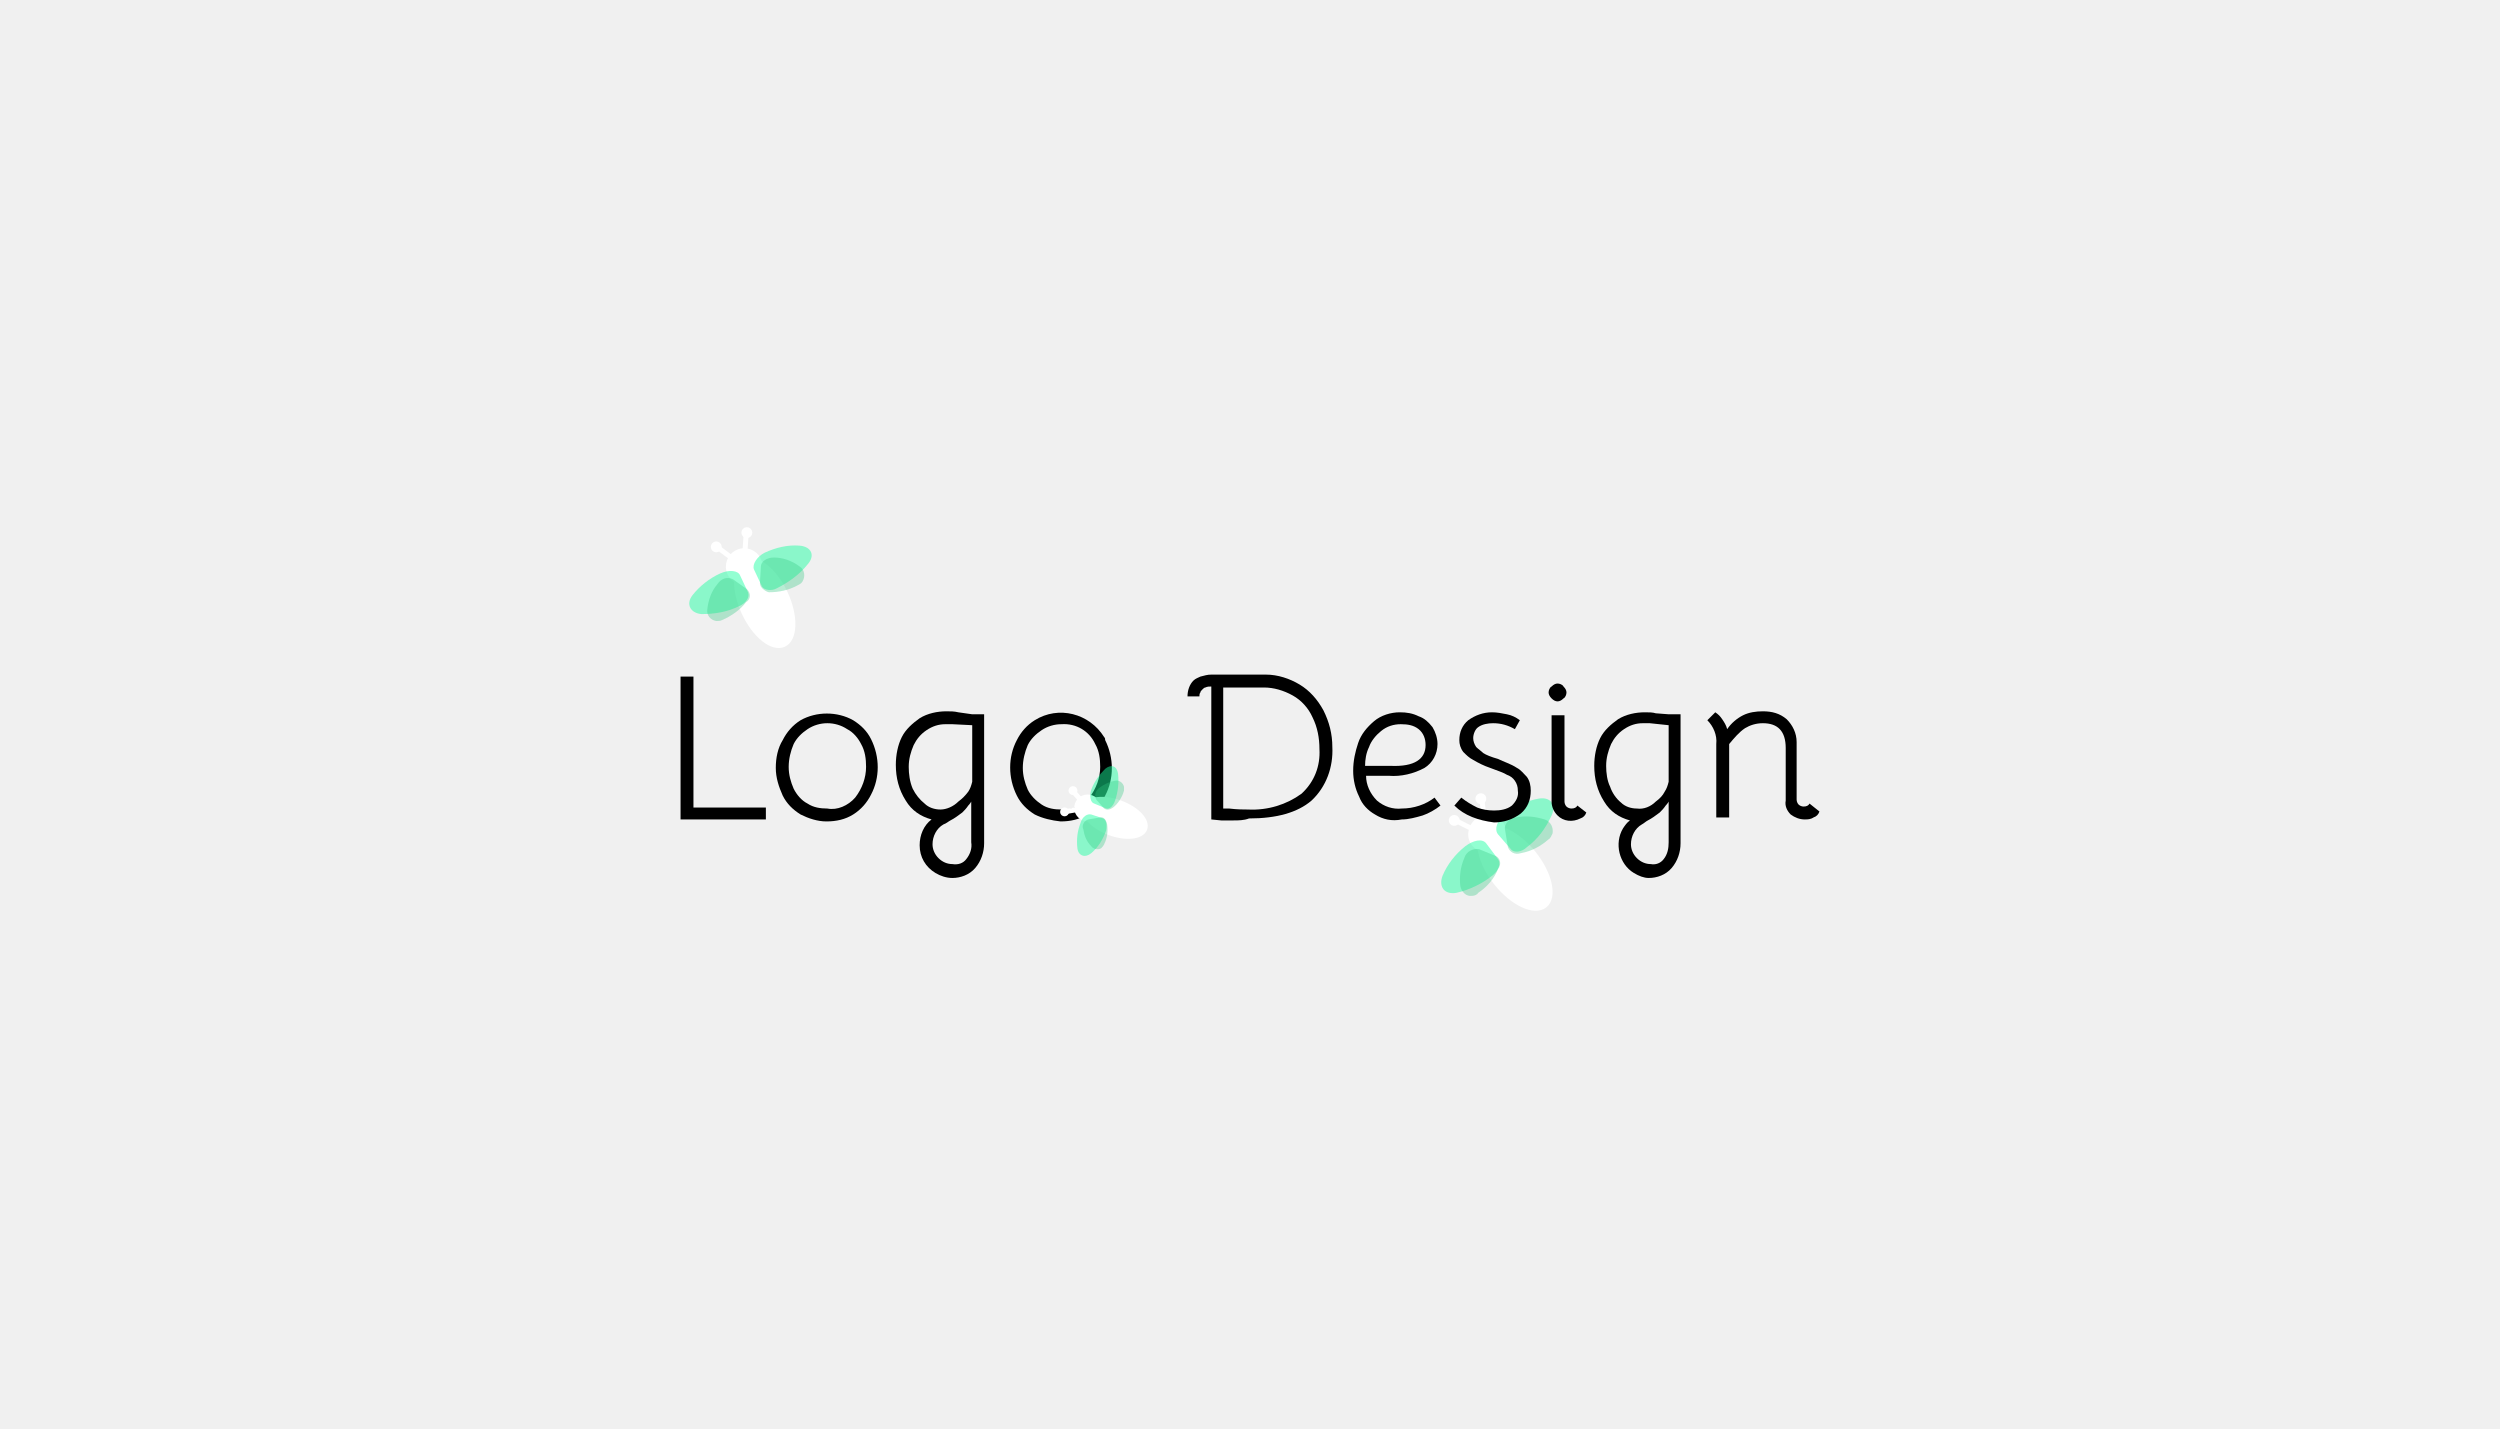
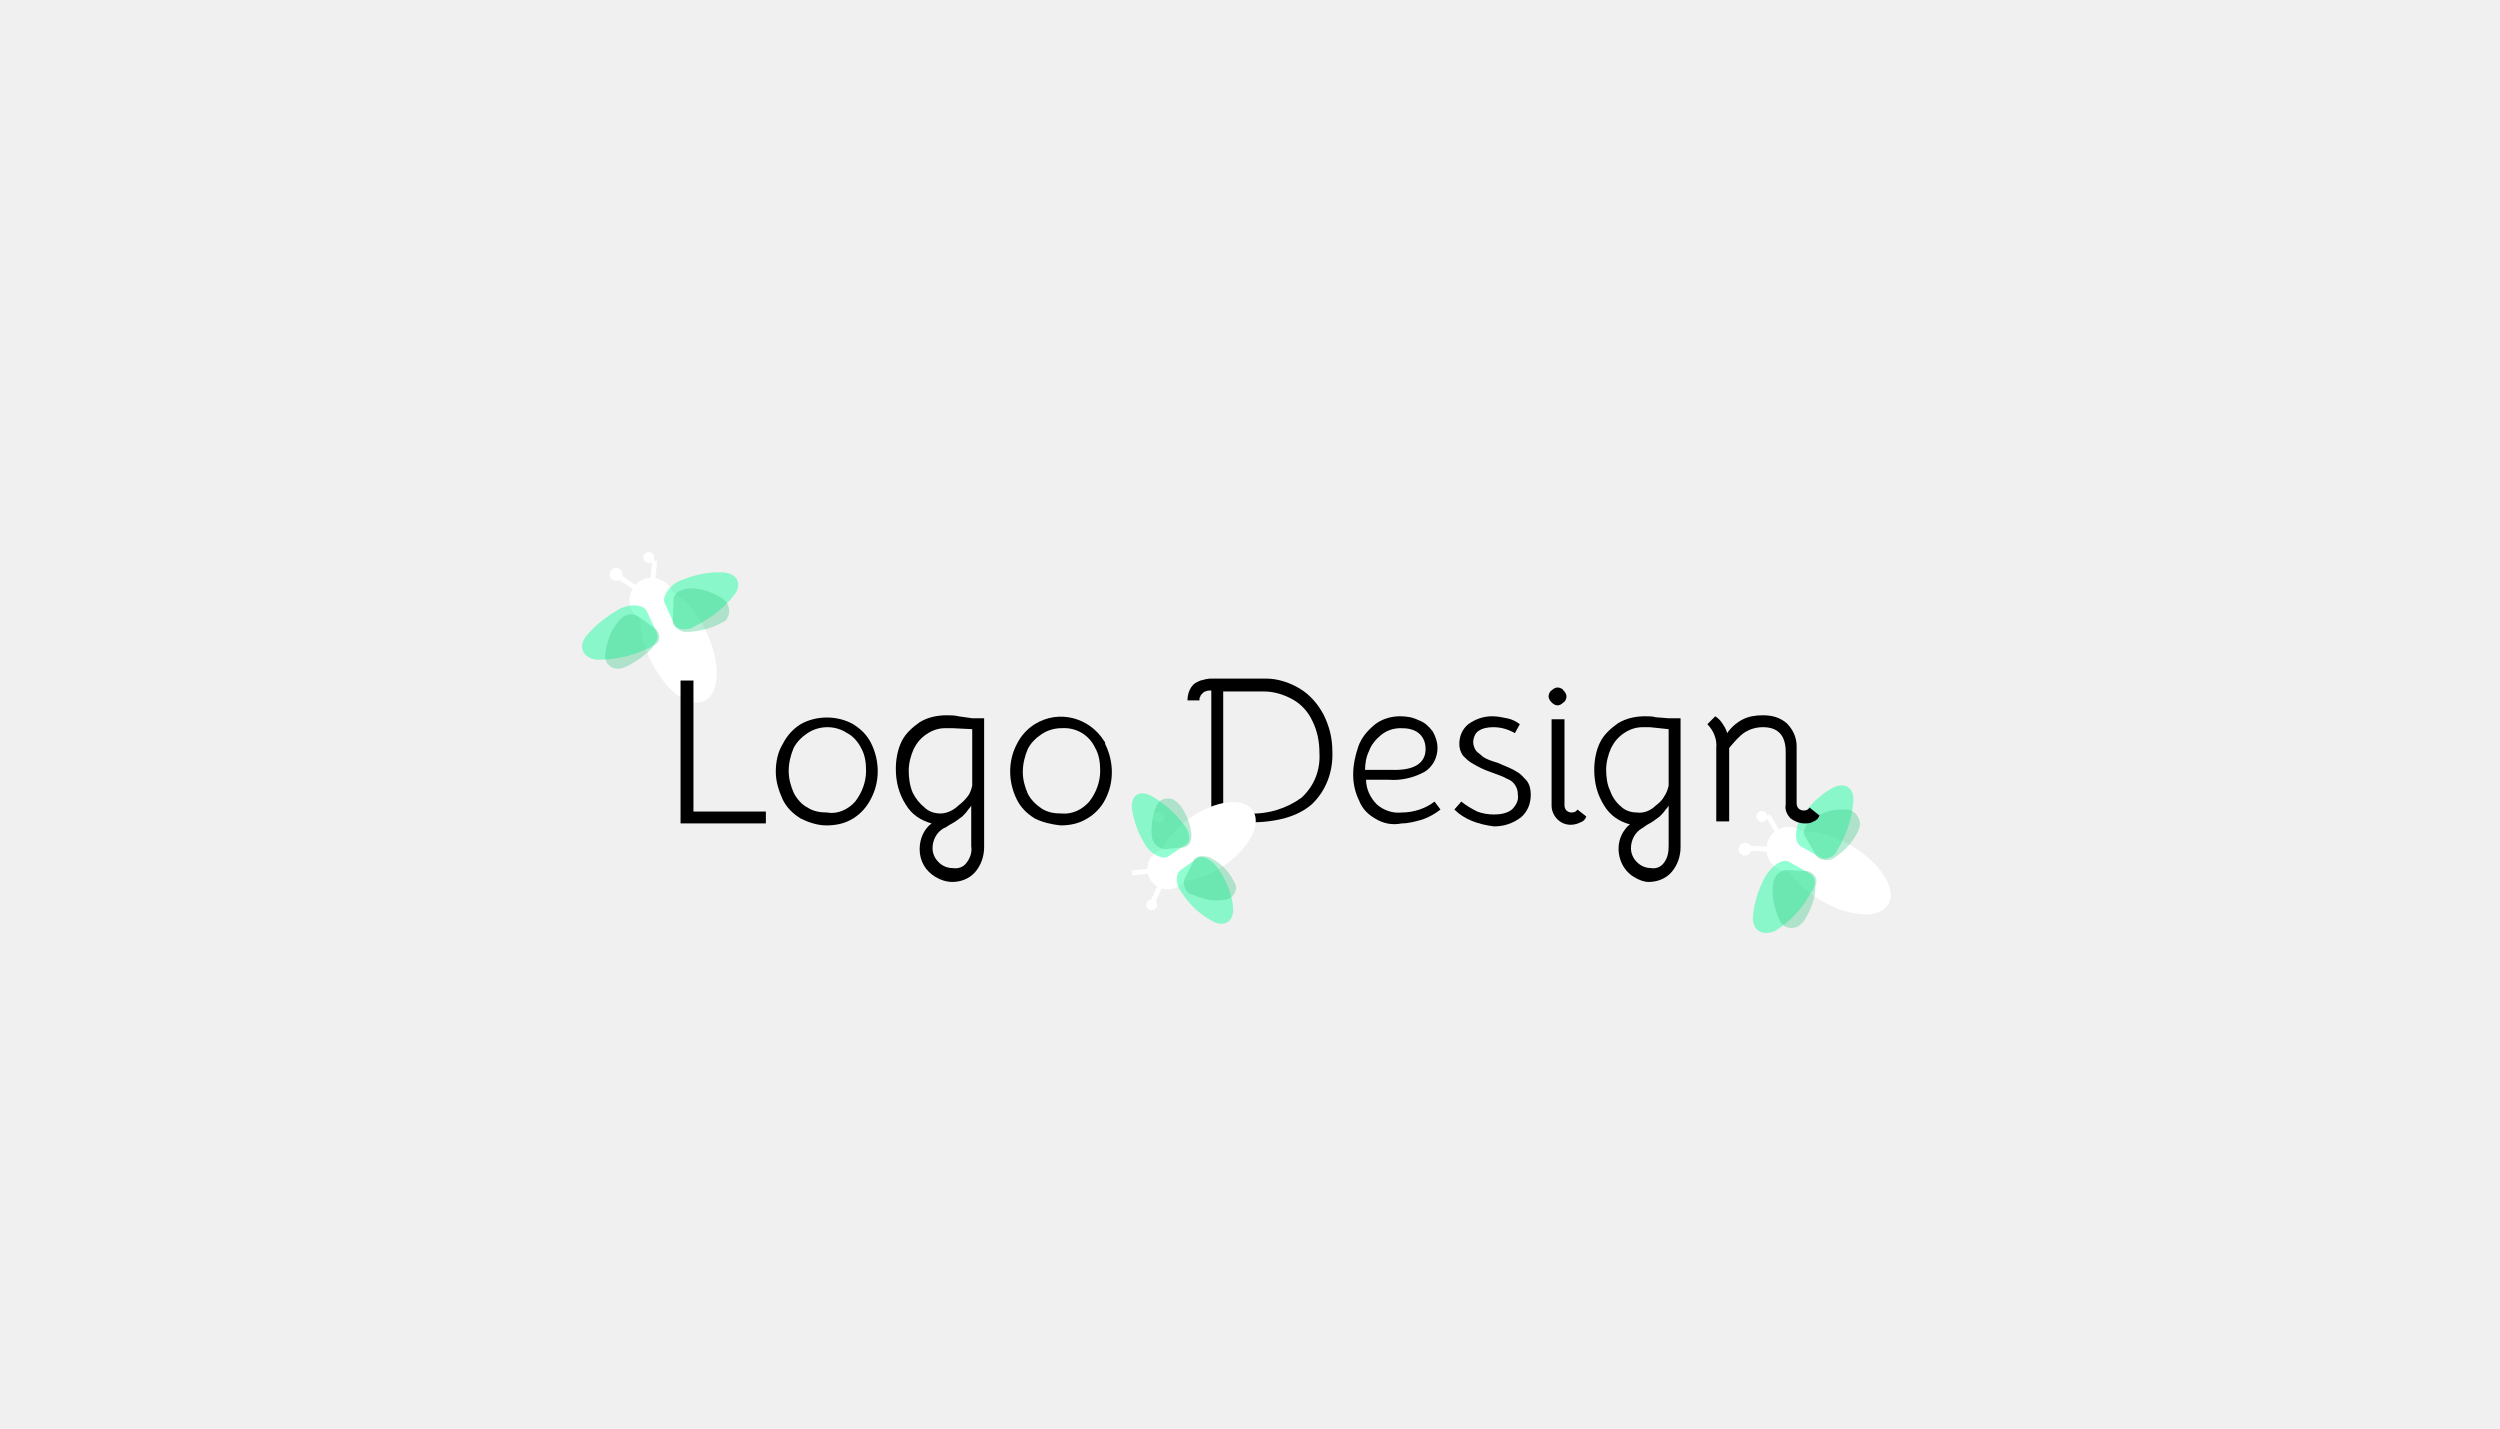
<svg xmlns="http://www.w3.org/2000/svg" version="1.1" id="Layer_1" x="0px" y="0px" viewBox="0 0 252 144" style="enable-background:new 0 0 252 144;" xml:space="preserve">
  <style type="text/css">
- 	.st0{fill:#FFFFFF;stroke:#FFFFFF;stroke-width:0.5;stroke-miterlimit:10;}
+ 	.st0{fill:#FFFFFF;stroke:#FFFFFF;stroke-width:0.501;stroke-miterlimit:10.023;}
	.st1{fill:none;stroke:#FFFFFF;stroke-width:0.5;stroke-miterlimit:10;}
- 	.st2{opacity:0.47;fill:#17FFA0;enable-background:new    ;}
- 	.st3{opacity:0.34;fill:#32C682;enable-background:new    ;}
- 	.st4{fill:#FFFFFF;stroke:#FFFFFF;stroke-width:0.501;stroke-miterlimit:10.023;}
+ 	.st2{fill:#FFFFFF;stroke:#FFFFFF;stroke-width:0.5;stroke-miterlimit:10;}
+ 	.st3{opacity:0.47;fill:#17FFA0;enable-background:new    ;}
+ 	.st4{opacity:0.34;fill:#32C682;enable-background:new    ;}
+ 	.st5{fill:#FFFFFF;stroke:#FFFFFF;stroke-width:0.5;stroke-miterlimit:10;}
</style>
-   <g id="Layer_2_00000041289987891362140030000004059993191917725574_">
-     <g id="Layer_1-2">
-       <ellipse transform="matrix(0.7797 -0.6262 0.6262 0.7797 -21.1416 114.9188)" class="st0" cx="152.7" cy="87.5" rx="2.4" ry="4.8" />
-       <line class="st1" x1="149.6" y1="82.4" x2="149.4" y2="80.8" />
-       <line class="st1" x1="148.3" y1="83.5" x2="146.9" y2="82.8" />
-       <ellipse transform="matrix(0.7797 -0.6262 0.6262 0.7797 -19.5057 110.0166)" class="st0" cx="146.6" cy="82.7" rx="0.3" ry="0.3" />
-       <ellipse transform="matrix(0.7797 -0.6262 0.6262 0.7797 -17.5461 111.2326)" class="st0" cx="149.3" cy="80.5" rx="0.3" ry="0.3" />
-       <ellipse transform="matrix(0.7797 -0.6262 0.6262 0.7797 -19.5722 112.3775)" class="st0" cx="149.9" cy="84" rx="1.7" ry="1.6" />
-       <path class="st2" d="M152.3,85.6l-1.3-1.5c-0.4-0.5-0.1-1.4,0.7-2l0,0c1-0.8,2.2-1.4,3.4-1.6l0,0c1.2-0.2,1.8,0.6,1.3,1.7l0,0    c-0.6,1.3-1.4,2.4-2.5,3.2l0,0C153.4,85.9,152.6,86,152.3,85.6z" />
-       <path class="st3" d="M152,85.4l-0.3-1.8c-0.1-0.5,0.4-1.1,1.1-1.2l0,0c1-0.2,1.9-0.1,2.9,0.2l0,0c0.6,0.2,0.9,0.8,0.8,1.4    c-0.1,0.2-0.2,0.5-0.4,0.6l0,0c-0.8,0.7-1.7,1.2-2.8,1.4l0,0C152.7,86.2,152.2,85.9,152,85.4z" />
-       <path class="st2" d="M151,86.6l-1.2-1.6c-0.4-0.5-1.3-0.3-2.1,0.3l0,0c-1,0.8-1.8,1.8-2.3,3l0,0c-0.4,1.1,0.2,1.9,1.4,1.7l0,0    c1.3-0.3,2.6-0.9,3.7-1.8l0,0C151.1,87.7,151.3,87,151,86.6z" />
-       <path class="st3" d="M150.8,86.3l-1.7-0.7c-0.6-0.1-1.3,0.2-1.5,0.9l0,0c-0.4,0.9-0.5,1.9-0.4,2.8l0,0c0.1,0.6,0.6,1.1,1.2,1    c0.2,0,0.5-0.1,0.6-0.3l0,0c0.9-0.6,1.6-1.4,2-2.4l0,0C151.4,87.1,151.2,86.5,150.8,86.3z" />
-       <ellipse transform="matrix(0.908 -0.4191 0.4191 0.908 -18.405 37.8911)" class="st4" cx="77.1" cy="60.8" rx="2.3" ry="4.6" />
-       <line class="st1" x1="75.1" y1="55.5" x2="75.2" y2="54" />
-       <line class="st1" x1="73.7" y1="56.2" x2="72.5" y2="55.3" />
-       <ellipse transform="matrix(0.9087 -0.4175 0.4175 0.9087 -16.413 35.1991)" class="st0" cx="72.2" cy="55.1" rx="0.3" ry="0.3" />
-       <ellipse transform="matrix(0.9087 -0.4175 0.4175 0.9087 -15.5616 36.3293)" class="st0" cx="75.3" cy="53.7" rx="0.3" ry="0.3" />
-       <ellipse transform="matrix(0.9087 -0.4175 0.4175 0.9087 -16.9737 36.5382)" class="st0" cx="75" cy="57.1" rx="1.6" ry="1.6" />
-       <path class="st2" d="M76.8,59.1L76,57.4c-0.2-0.5,0.3-1.3,1.1-1.7l0,0c1.1-0.5,2.3-0.8,3.5-0.7l0,0c1.2,0.1,1.6,1,0.8,1.9l0,0    c-0.8,1-1.9,1.8-3.1,2.4l0,0C77.8,59.6,77,59.5,76.8,59.1z" />
-       <path class="st3" d="M76.6,58.8l0.1-1.7c0-0.5,0.6-0.9,1.3-0.9l0,0c0.9,0,1.8,0.3,2.6,0.9l0,0c0.5,0.3,0.6,1,0.3,1.5    c-0.1,0.2-0.3,0.3-0.5,0.4l0,0c-0.9,0.5-1.9,0.7-2.9,0.7l0,0C77.1,59.6,76.6,59.2,76.6,58.8z" />
-       <path class="st2" d="M75.4,59.7L74.6,58c-0.2-0.5-1.1-0.6-2-0.2l0,0c-1.1,0.5-2.1,1.3-2.8,2.2l0,0c-0.7,0.9-0.2,1.8,0.9,1.9l0,0    c1.3,0,2.6-0.2,3.8-0.8l0,0C75.2,60.8,75.6,60.2,75.4,59.7z" />
-       <path class="st3" d="M75.3,59.4l-1.4-1c-0.6-0.3-1.2-0.1-1.6,0.5l0,0c-0.6,0.7-0.9,1.6-1,2.5l0,0c-0.1,0.6,0.3,1.1,0.9,1.2    c0.2,0,0.4,0,0.6-0.1l0,0c0.9-0.4,1.8-1,2.4-1.8l0,0C75.7,60.4,75.7,59.8,75.3,59.4z" />
-       <path d="M68.6,68.2h1.3v13.2h7.3v1.2h-8.6V68.2z" />
-       <path d="M80.7,82.1c-0.8-0.5-1.4-1.1-1.8-1.9c-0.4-0.9-0.7-1.8-0.7-2.8c0-1,0.2-2,0.7-2.8c0.4-0.8,1-1.5,1.8-2    c1.6-0.9,3.7-0.9,5.3,0c0.8,0.5,1.4,1.1,1.8,1.9c0.9,1.8,0.9,3.9,0,5.6c-0.4,0.8-1,1.5-1.8,2c-0.8,0.5-1.7,0.7-2.7,0.7    C82.4,82.8,81.5,82.5,80.7,82.1z M86.2,80.4c0.7-0.9,1.1-2,1.1-3.1c0-0.8-0.1-1.6-0.5-2.3c-0.3-0.6-0.8-1.2-1.4-1.5    c-0.6-0.4-1.3-0.6-2-0.6c-0.7,0-1.4,0.2-2,0.6c-0.6,0.4-1.1,0.9-1.4,1.5c-0.3,0.7-0.5,1.5-0.5,2.3c0,0.8,0.2,1.5,0.5,2.2    c0.3,0.6,0.8,1.2,1.4,1.5c0.6,0.4,1.3,0.5,2,0.5C84.4,81.7,85.5,81.2,86.2,80.4z" />
-       <path d="M94.3,88c-1-0.6-1.6-1.6-1.6-2.8c0-1,0.4-2,1.2-2.6c-1.1-0.3-2-0.9-2.6-1.9c-0.7-1.1-1-2.3-1-3.6c0-1,0.2-2,0.6-2.8    c0.4-0.8,1.1-1.4,1.8-1.9c0.8-0.5,1.8-0.7,2.7-0.7c0.4,0,0.8,0,1.2,0.1L98,72h1.2v13c0,0.9-0.3,1.8-0.9,2.5c-0.6,0.7-1.5,1-2.3,1    C95.4,88.5,94.8,88.3,94.3,88z M96.6,80.8c0.4-0.3,0.7-0.6,1-1c0.2-0.3,0.3-0.6,0.4-1v-5.7L96,73h-0.7c-0.7,0-1.3,0.2-1.9,0.6    c-0.6,0.4-1,0.9-1.3,1.5c-0.3,0.7-0.5,1.4-0.5,2.2c0,0.7,0.1,1.5,0.4,2.2c0.3,0.6,0.7,1.1,1.2,1.5c0.4,0.4,1,0.6,1.6,0.6    C95.4,81.6,96.1,81.3,96.6,80.8z M97.4,86.6c0.4-0.5,0.6-1.1,0.5-1.7v-4.1c0,0-0.1,0.2-0.3,0.4c-0.2,0.3-0.4,0.5-0.6,0.7    c-0.4,0.3-0.8,0.6-1.2,0.8c-0.2,0.1-0.4,0.3-0.7,0.4c-0.7,0.4-1.1,1.2-1.1,2c0,0.5,0.2,1,0.6,1.4c0.4,0.4,0.9,0.6,1.4,0.6    C96.6,87.2,97.1,87,97.4,86.6z" />
-       <path d="M104.3,82.1c-0.8-0.5-1.4-1.1-1.8-1.9c-0.9-1.8-0.9-3.9,0-5.6c0.4-0.8,1-1.5,1.8-2c2.4-1.5,5.5-0.7,7,1.7    c0.1,0.1,0.1,0.2,0.1,0.3c0.9,1.8,0.9,3.9,0,5.6c-0.4,0.8-1.1,1.5-1.8,1.9c-0.8,0.5-1.7,0.7-2.7,0.7    C106,82.7,105.1,82.5,104.3,82.1z M109.8,80.4c0.7-0.9,1.1-2,1.1-3.1c0-0.8-0.1-1.6-0.5-2.3c-0.6-1.3-1.9-2.1-3.4-2    c-0.7,0-1.4,0.2-2,0.6c-0.6,0.4-1.1,0.9-1.4,1.5c-0.3,0.7-0.5,1.5-0.5,2.3c0,0.8,0.2,1.5,0.5,2.2c0.3,0.6,0.8,1.1,1.4,1.5    c0.6,0.4,1.3,0.5,2,0.5C108.1,81.7,109.1,81.2,109.8,80.4z" />
-       <path d="M124.3,82.7h-1.2l-1-0.1V69.2c-0.2,0-0.4,0-0.6,0.1c-0.1,0-0.2,0.1-0.3,0.2c-0.1,0.1-0.2,0.2-0.2,0.3    c-0.1,0.1-0.1,0.3-0.1,0.4h-1.2c0-0.6,0.2-1.2,0.6-1.6c0.2-0.2,0.5-0.3,0.7-0.4c0.4-0.1,0.7-0.2,1.1-0.2h5.5c1.2,0,2.4,0.4,3.4,1    c1,0.6,1.8,1.5,2.4,2.6c0.6,1.2,0.9,2.4,0.9,3.7c0.1,2-0.6,4-2.1,5.4c-1.4,1.2-3.5,1.8-6.3,1.8C125.4,82.7,124.8,82.7,124.3,82.7z     M131.2,80c1.3-1.2,1.9-2.8,1.8-4.5c0-1.1-0.2-2.2-0.7-3.2c-0.4-0.9-1.1-1.7-2-2.2c-0.9-0.5-1.9-0.8-2.9-0.8h-4.1v12.2h0.6    c0.8,0.1,1.5,0.1,1.9,0.1C127.8,81.7,129.7,81.1,131.2,80z" />
-       <path d="M138.6,82.1c-0.7-0.4-1.3-1-1.6-1.8c-0.4-0.8-0.6-1.7-0.6-2.6c0-1,0.2-1.9,0.5-2.8c0.3-0.9,0.9-1.6,1.6-2.2    c0.7-0.6,1.7-0.9,2.6-0.9c0.7,0,1.3,0.1,1.9,0.4c0.6,0.2,1,0.6,1.4,1.1c0.3,0.5,0.5,1.1,0.5,1.7c0,1-0.5,1.9-1.3,2.4    c-1.1,0.6-2.4,0.9-3.6,0.8h-2.3c0,0.9,0.4,1.8,1.1,2.5c0.7,0.6,1.6,0.9,2.5,0.8c1.2,0,2.4-0.4,3.3-1.1l0.6,0.8    c-0.5,0.4-1.2,0.8-1.8,1c-0.7,0.2-1.4,0.4-2.1,0.4C140.3,82.8,139.4,82.6,138.6,82.1z M143.7,75.1c0-0.6-0.2-1.2-0.7-1.6    c-0.5-0.4-1.1-0.5-1.8-0.5c-0.7,0-1.4,0.2-2,0.7c-0.5,0.4-1,1-1.2,1.6c-0.3,0.6-0.4,1.3-0.4,1.9h2.6    C142.6,77.3,143.7,76.5,143.7,75.1L143.7,75.1z" />
-       <path d="M146.6,81.2l0.7-0.8c0.5,0.4,1,0.7,1.6,1c0.5,0.2,1.1,0.3,1.7,0.3c0.6,0,1.3-0.1,1.8-0.5c0.4-0.4,0.7-0.9,0.6-1.5    c0-0.4-0.1-0.7-0.3-1c-0.2-0.3-0.5-0.5-0.8-0.6c-0.3-0.2-0.9-0.4-1.7-0.7c-0.6-0.2-1.2-0.5-1.7-0.8c-0.4-0.2-0.7-0.5-1-0.8    c-0.3-0.4-0.4-0.8-0.4-1.2c0-0.8,0.3-1.5,0.9-2c0.7-0.5,1.5-0.8,2.4-0.8c0.5,0,1,0.1,1.5,0.2c0.5,0.1,0.9,0.3,1.3,0.6l-0.5,0.9    c-0.7-0.4-1.4-0.6-2.2-0.6c-0.5,0-1.1,0.1-1.5,0.4c-0.3,0.2-0.5,0.7-0.5,1.1c0,0.3,0.1,0.6,0.3,0.9c0.2,0.2,0.5,0.4,0.7,0.6    c0.3,0.2,0.8,0.4,1.5,0.6c0.6,0.3,1.3,0.5,1.9,0.9c0.4,0.2,0.7,0.6,1,0.9c0.3,0.4,0.4,0.9,0.4,1.4c0,0.9-0.3,1.7-1,2.3    c-0.8,0.6-1.7,0.9-2.7,0.9C149,82.7,147.6,82.2,146.6,81.2z" />
-       <path d="M156.4,70.4c-0.2-0.2-0.3-0.4-0.3-0.6c0-0.2,0.1-0.5,0.3-0.6c0.2-0.2,0.4-0.3,0.6-0.3c0.2,0,0.5,0.1,0.6,0.3    c0.2,0.2,0.3,0.4,0.3,0.6c0,0.2-0.1,0.5-0.3,0.6c-0.2,0.2-0.4,0.3-0.6,0.3C156.8,70.7,156.6,70.6,156.4,70.4z M157.9,81.3    c0.1,0.1,0.3,0.2,0.5,0.2c0.3,0,0.5-0.1,0.6-0.3l0.9,0.7c-0.1,0.3-0.3,0.5-0.6,0.6c-0.8,0.4-1.7,0.3-2.3-0.3    c-0.4-0.4-0.6-0.9-0.6-1.4v-8.7h1.3v8.7C157.7,81,157.8,81.2,157.9,81.3z" />
-       <path d="M164.7,88c-1.5-0.9-2-3-1.1-4.5c0.2-0.3,0.4-0.6,0.7-0.8c-1.1-0.3-2-0.9-2.6-1.9c-0.7-1.1-1-2.3-1-3.6c0-1,0.2-2,0.6-2.8    c0.4-0.8,1.1-1.4,1.8-1.9c0.8-0.5,1.8-0.7,2.7-0.7c0.4,0,0.8,0,1.1,0.1l1.3,0.1h1.2v13c0,0.9-0.3,1.8-0.9,2.5    c-0.6,0.7-1.5,1-2.3,1C165.7,88.5,165.2,88.3,164.7,88z M166.9,80.8c0.4-0.3,0.7-0.6,0.9-1c0.2-0.3,0.3-0.6,0.4-1v-5.7l-1.9-0.2    h-0.7c-0.7,0-1.3,0.2-1.9,0.6c-0.6,0.4-1,0.9-1.3,1.5c-0.3,0.7-0.5,1.4-0.5,2.2c0,0.7,0.1,1.5,0.4,2.1c0.2,0.6,0.6,1.2,1.1,1.6    c0.4,0.4,1,0.6,1.6,0.6C165.7,81.6,166.4,81.3,166.9,80.8z M167.7,86.6c0.4-0.5,0.5-1.1,0.5-1.7v-4.1c0,0-0.1,0.2-0.3,0.4    c-0.2,0.3-0.4,0.5-0.6,0.7c-0.4,0.3-0.8,0.6-1.2,0.8c-0.2,0.1-0.4,0.3-0.6,0.4c-0.7,0.4-1.1,1.2-1.1,2c0,0.5,0.2,1,0.6,1.4    c0.4,0.4,0.9,0.6,1.4,0.6C166.9,87.2,167.4,87,167.7,86.6z" />
-       <path d="M183.4,81.8c-0.1,0.3-0.3,0.5-0.6,0.6c-0.3,0.2-0.6,0.2-0.9,0.2c-0.5,0-1-0.2-1.4-0.5c-0.4-0.4-0.6-0.9-0.5-1.4v-5.3    c0-1.7-0.8-2.5-2.3-2.5c-0.7,0-1.3,0.2-1.8,0.5c-0.6,0.4-1.1,1-1.6,1.6v7.4H173v-7.4c0.1-0.9-0.3-1.8-0.9-2.4l0.8-0.8    c0.3,0.2,0.5,0.4,0.7,0.7c0.2,0.3,0.4,0.6,0.5,1c0.4-0.6,1-1.1,1.6-1.4c0.6-0.3,1.3-0.4,2-0.4c0.9,0,1.7,0.2,2.4,0.8    c0.6,0.6,1,1.4,1,2.3v5.8c0,0.2,0.1,0.4,0.2,0.5c0.1,0.1,0.3,0.2,0.5,0.2c0.3,0,0.5-0.1,0.6-0.3L183.4,81.8z" />
-       <ellipse transform="matrix(0.3473 -0.9378 0.9378 0.3473 -3.9208 159.2292)" class="st0" cx="112.4" cy="82.4" rx="1.6" ry="3.2" />
-       <line class="st1" x1="108.9" y1="80.6" x2="108.2" y2="79.8" />
-       <line class="st1" x1="108.6" y1="81.6" x2="107.5" y2="81.8" />
-       <ellipse transform="matrix(0.3473 -0.9378 0.9378 0.3473 -6.6703 154.0537)" class="st0" cx="107.3" cy="81.8" rx="0.2" ry="0.2" />
-       <ellipse transform="matrix(0.3473 -0.9378 0.9378 0.3473 -4.1309 153.3882)" class="st0" cx="108.1" cy="79.7" rx="0.2" ry="0.2" />
-       <ellipse transform="matrix(0.3473 -0.9378 0.9378 0.3473 -4.7697 155.9482)" class="st0" cx="109.6" cy="81.4" rx="1.1" ry="1.1" />
-       <path class="st2" d="M111.5,81.5l-1.2-0.5c-0.4-0.1-0.5-0.8-0.3-1.4l0,0c0.3-0.8,0.8-1.5,1.4-2.1l0,0c0.6-0.5,1.2-0.3,1.3,0.5l0,0    c0.1,0.9,0,1.8-0.3,2.7l0,0C112.2,81.3,111.8,81.6,111.5,81.5z" />
-       <path class="st3" d="M111.3,81.5l-0.8-0.9c-0.2-0.4-0.1-0.8,0.2-1.1l0,0c0.5-0.4,1.1-0.7,1.7-0.8l0,0c0.4-0.1,0.8,0.2,0.9,0.6    c0,0.1,0,0.3,0,0.4l0,0c-0.2,0.7-0.6,1.3-1.1,1.7l0,0C111.9,81.6,111.6,81.7,111.3,81.5z" />
-       <path class="st2" d="M111.2,82.5l-1.2-0.4c-0.4-0.1-0.9,0.2-1.1,0.9l0,0c-0.3,0.8-0.4,1.6-0.3,2.5l0,0c0.1,0.8,0.8,1,1.4,0.5l0,0    c0.7-0.6,1.2-1.4,1.5-2.3l0,0C111.6,83.1,111.5,82.6,111.2,82.5z" />
-       <path class="st3" d="M110.9,82.4l-1.2,0.2c-0.4,0.1-0.7,0.6-0.5,1l0,0c0.1,0.6,0.3,1.2,0.8,1.7l0,0c0.2,0.3,0.7,0.4,1,0.2    c0.1-0.1,0.2-0.2,0.3-0.4l0,0c0.3-0.6,0.4-1.3,0.3-2l0,0C111.5,82.6,111.2,82.3,110.9,82.4z" />
+   <g id="Layer_1-2">
+     <ellipse transform="matrix(0.908 -0.4191 0.4191 0.908 -21.0074 34.6509)" class="st0" cx="68.4" cy="65.1" rx="2.9" ry="5.9" />
+     <line class="st1" x1="65.8" y1="58.4" x2="66" y2="56.5" />
+     <line class="st1" x1="64.1" y1="59.3" x2="62.5" y2="58.2" />
+     <ellipse class="st2" cx="62.1" cy="57.9" rx="0.4" ry="0.4" />
+     <ellipse class="st2" cx="65.4" cy="56.2" rx="0.3" ry="0.3" />
+     <ellipse class="st2" cx="65.7" cy="60.5" rx="2" ry="2" />
+     <path class="st3" d="M68,63l-1-2.2c-0.3-0.6,0.4-1.7,1.4-2.2l0,0c1.4-0.6,2.9-1,4.5-0.9l0,0c1.5,0.1,2,1.3,1,2.4l0,0   c-1,1.3-2.4,2.3-4,3.1l0,0C69.3,63.6,68.3,63.5,68,63z" />
+     <path class="st4" d="M67.8,62.6l0.1-2.2c0-0.6,0.8-1.1,1.7-1.1l0,0c1.1,0,2.3,0.4,3.3,1.1l0,0c0.6,0.4,0.8,1.3,0.4,1.9   c-0.1,0.3-0.4,0.4-0.6,0.5l0,0c-1.1,0.6-2.4,0.9-3.7,0.9l0,0C68.4,63.6,67.8,63.1,67.8,62.6z" />
+     <ellipse transform="matrix(0.5169 -0.8561 0.8561 0.5169 14.0505 200.9687)" class="st0" cx="185.1" cy="88" rx="2.9" ry="5.9" />
+     <line class="st1" x1="179.2" y1="83.9" x2="178.2" y2="82.2" />
+     <line class="st1" x1="178.2" y1="85.6" x2="176.3" y2="85.5" />
+     <ellipse class="st2" cx="175.9" cy="85.6" rx="0.4" ry="0.4" />
+     <ellipse class="st2" cx="177.6" cy="82.3" rx="0.3" ry="0.3" />
+     <ellipse class="st2" cx="180.3" cy="85.6" rx="2" ry="2" />
+     <path class="st3" d="M183.6,86.5l-2.1-1.2c-0.6-0.4-0.6-1.6-0.1-2.6l0,0c0.8-1.3,1.9-2.5,3.2-3.2l0,0c1.3-0.8,2.4-0.1,2.2,1.4l0,0   c-0.1,1.6-0.7,3.3-1.6,4.8l0,0C185,86.3,184.1,86.7,183.6,86.5z" />
+     <path class="st4" d="M183.1,86.3l-1.1-1.9c-0.4-0.5,0-1.4,0.7-1.9l0,0c1-0.6,2.1-1,3.4-0.9l0,0c0.7,0,1.3,0.6,1.4,1.4   c0,0.3-0.1,0.5-0.2,0.8l0,0c-0.6,1.2-1.5,2.1-2.6,2.8l0,0C184.2,86.8,183.4,86.7,183.1,86.3z" />
+     <path class="st3" d="M182.5,88.1l-2.1-1.2c-0.6-0.4-1.6,0.2-2.3,1.2l0,0c-0.8,1.3-1.3,2.9-1.4,4.3l0,0c-0.1,1.5,1.1,2,2.3,1.4l0,0   c1.4-0.9,2.6-2.1,3.4-3.6l0,0C183.1,89.4,183.1,88.5,182.5,88.1z" />
+     <path class="st4" d="M182.2,87.8l-2.2-0.1c-0.8,0.1-1.3,0.8-1.3,1.7l0,0c-0.1,1.2,0.2,2.3,0.7,3.4l0,0c0.3,0.7,1.1,0.9,1.8,0.6   c0.2-0.1,0.4-0.3,0.6-0.5l0,0c0.7-1.1,1.2-2.3,1.2-3.6l0,0C183.3,88.6,182.9,88,182.2,87.8z" />
+     <path class="st3" d="M66.2,63.8l-1-2.2c-0.3-0.6-1.4-0.8-2.6-0.3l0,0C61.3,62,60,63,59.1,64.1l0,0c-0.9,1.1-0.3,2.3,1.1,2.4l0,0   c1.7,0,3.3-0.3,4.8-1l0,0C66,65.2,66.5,64.4,66.2,63.8z" />
+     <path class="st4" d="M66.1,63.4l-1.8-1.3c-0.8-0.4-1.5-0.1-2,0.6l0,0c-0.8,0.9-1.1,2-1.3,3.2l0,0c-0.1,0.8,0.4,1.4,1.1,1.5   c0.3,0,0.5,0,0.8-0.1l0,0c1.1-0.5,2.3-1.3,3.1-2.3l0,0C66.6,64.7,66.6,63.9,66.1,63.4z" />
+     <g>
+       <path d="M68.6,68.6h1.3v13.2h7.3V83h-8.6C68.6,83,68.6,68.6,68.6,68.6z" />
+       <path d="M80.7,82.5c-0.8-0.5-1.4-1.1-1.8-1.9c-0.4-0.9-0.7-1.8-0.7-2.8s0.2-2,0.7-2.8c0.4-0.8,1-1.5,1.8-2c1.6-0.9,3.7-0.9,5.3,0    c0.8,0.5,1.4,1.1,1.8,1.9c0.9,1.8,0.9,3.9,0,5.6c-0.4,0.8-1,1.5-1.8,2s-1.7,0.7-2.7,0.7C82.4,83.2,81.5,82.9,80.7,82.5z     M86.2,80.8c0.7-0.9,1.1-2,1.1-3.1c0-0.8-0.1-1.6-0.5-2.3c-0.3-0.6-0.8-1.2-1.4-1.5c-0.6-0.4-1.3-0.6-2-0.6s-1.4,0.2-2,0.6    c-0.6,0.4-1.1,0.9-1.4,1.5c-0.3,0.7-0.5,1.5-0.5,2.3s0.2,1.5,0.5,2.2c0.3,0.6,0.8,1.2,1.4,1.5c0.6,0.4,1.3,0.5,2,0.5    C84.4,82.1,85.5,81.6,86.2,80.8z" />
+       <path d="M94.3,88.4c-1-0.6-1.6-1.6-1.6-2.8c0-1,0.4-2,1.2-2.6c-1.1-0.3-2-0.9-2.6-1.9c-0.7-1.1-1-2.3-1-3.6c0-1,0.2-2,0.6-2.8    c0.4-0.8,1.1-1.4,1.8-1.9c0.8-0.5,1.8-0.7,2.7-0.7c0.4,0,0.8,0,1.2,0.1l1.4,0.2h1.2v13c0,0.9-0.3,1.8-0.9,2.5    c-0.6,0.7-1.5,1-2.3,1C95.4,88.9,94.8,88.7,94.3,88.4z M96.6,81.2c0.4-0.3,0.7-0.6,1-1c0.2-0.3,0.3-0.6,0.4-1v-5.7l-2-0.1h-0.7    c-0.7,0-1.3,0.2-1.9,0.6c-0.6,0.4-1,0.9-1.3,1.5c-0.3,0.7-0.5,1.4-0.5,2.2c0,0.7,0.1,1.5,0.4,2.2c0.3,0.6,0.7,1.1,1.2,1.5    c0.4,0.4,1,0.6,1.6,0.6C95.4,82,96.1,81.7,96.6,81.2z M97.4,87c0.4-0.5,0.6-1.1,0.5-1.7v-4.1c0,0-0.1,0.2-0.3,0.4    c-0.2,0.3-0.4,0.5-0.6,0.7c-0.4,0.3-0.8,0.6-1.2,0.8c-0.2,0.1-0.4,0.3-0.7,0.4c-0.7,0.4-1.1,1.2-1.1,2c0,0.5,0.2,1,0.6,1.4    c0.4,0.4,0.9,0.6,1.4,0.6C96.6,87.6,97.1,87.4,97.4,87z" />
+       <path d="M104.3,82.5c-0.8-0.5-1.4-1.1-1.8-1.9c-0.9-1.8-0.9-3.9,0-5.6c0.4-0.8,1-1.5,1.8-2c2.4-1.5,5.5-0.7,7,1.7    c0.1,0.1,0.1,0.2,0.1,0.3c0.9,1.8,0.9,3.9,0,5.6c-0.4,0.8-1.1,1.5-1.8,1.9c-0.8,0.5-1.7,0.7-2.7,0.7    C106,83.1,105.1,82.9,104.3,82.5z M109.8,80.8c0.7-0.9,1.1-2,1.1-3.1c0-0.8-0.1-1.6-0.5-2.3c-0.6-1.3-1.9-2.1-3.4-2    c-0.7,0-1.4,0.2-2,0.6c-0.6,0.4-1.1,0.9-1.4,1.5c-0.3,0.7-0.5,1.5-0.5,2.3s0.2,1.5,0.5,2.2c0.3,0.6,0.8,1.1,1.4,1.5    c0.6,0.4,1.3,0.5,2,0.5C108.1,82.1,109.1,81.6,109.8,80.8z" />
+       <path d="M124.3,83.1h-1.2l-1-0.1V69.6c-0.2,0-0.4,0-0.6,0.1c-0.1,0-0.2,0.1-0.3,0.2s-0.2,0.2-0.2,0.3c-0.1,0.1-0.1,0.3-0.1,0.4    h-1.2c0-0.6,0.2-1.2,0.6-1.6c0.2-0.2,0.5-0.3,0.7-0.4c0.4-0.1,0.7-0.2,1.1-0.2h5.5c1.2,0,2.4,0.4,3.4,1s1.8,1.5,2.4,2.6    c0.6,1.2,0.9,2.4,0.9,3.7c0.1,2-0.6,4-2.1,5.4c-1.4,1.2-3.5,1.8-6.3,1.8C125.4,83.1,124.8,83.1,124.3,83.1z M131.2,80.4    c1.3-1.2,1.9-2.8,1.8-4.5c0-1.1-0.2-2.2-0.7-3.2c-0.4-0.9-1.1-1.7-2-2.2s-1.9-0.8-2.9-0.8h-4.1v12.2h0.6c0.8,0.1,1.5,0.1,1.9,0.1    C127.8,82.1,129.7,81.5,131.2,80.4z" />
+       <path d="M138.6,82.5c-0.7-0.4-1.3-1-1.6-1.8c-0.4-0.8-0.6-1.7-0.6-2.6c0-1,0.2-1.9,0.5-2.8s0.9-1.6,1.6-2.2    c0.7-0.6,1.7-0.9,2.6-0.9c0.7,0,1.3,0.1,1.9,0.4c0.6,0.2,1,0.6,1.4,1.1c0.3,0.5,0.5,1.1,0.5,1.7c0,1-0.5,1.9-1.3,2.4    c-1.1,0.6-2.4,0.9-3.6,0.8h-2.3c0,0.9,0.4,1.8,1.1,2.5c0.7,0.6,1.6,0.9,2.5,0.8c1.2,0,2.4-0.4,3.3-1.1l0.6,0.8    c-0.5,0.4-1.2,0.8-1.8,1c-0.7,0.2-1.4,0.4-2.1,0.4C140.3,83.2,139.4,83,138.6,82.5z M143.7,75.5c0-0.6-0.2-1.2-0.7-1.6    s-1.1-0.5-1.8-0.5s-1.4,0.2-2,0.7c-0.5,0.4-1,1-1.2,1.6c-0.3,0.6-0.4,1.3-0.4,1.9h2.6C142.6,77.7,143.7,76.9,143.7,75.5    L143.7,75.5z" />
+       <path d="M146.6,81.6l0.7-0.8c0.5,0.4,1,0.7,1.6,1c0.5,0.2,1.1,0.3,1.7,0.3c0.6,0,1.3-0.1,1.8-0.5c0.4-0.4,0.7-0.9,0.6-1.5    c0-0.4-0.1-0.7-0.3-1s-0.5-0.5-0.8-0.6c-0.3-0.2-0.9-0.4-1.7-0.7c-0.6-0.2-1.2-0.5-1.7-0.8c-0.4-0.2-0.7-0.5-1-0.8    c-0.3-0.4-0.4-0.8-0.4-1.2c0-0.8,0.3-1.5,0.9-2c0.7-0.5,1.5-0.8,2.4-0.8c0.5,0,1,0.1,1.5,0.2s0.9,0.3,1.3,0.6l-0.5,0.9    c-0.7-0.4-1.4-0.6-2.2-0.6c-0.5,0-1.1,0.1-1.5,0.4c-0.3,0.2-0.5,0.7-0.5,1.1c0,0.3,0.1,0.6,0.3,0.9c0.2,0.2,0.5,0.4,0.7,0.6    c0.3,0.2,0.8,0.4,1.5,0.6c0.6,0.3,1.3,0.5,1.9,0.9c0.4,0.2,0.7,0.6,1,0.9c0.3,0.4,0.4,0.9,0.4,1.4c0,0.9-0.3,1.7-1,2.3    c-0.8,0.6-1.7,0.9-2.7,0.9C149,83.1,147.6,82.6,146.6,81.6z" />
+       <path d="M156.4,70.8c-0.2-0.2-0.3-0.4-0.3-0.6s0.1-0.5,0.3-0.6c0.2-0.2,0.4-0.3,0.6-0.3c0.2,0,0.5,0.1,0.6,0.3    c0.2,0.2,0.3,0.4,0.3,0.6s-0.1,0.5-0.3,0.6c-0.2,0.2-0.4,0.3-0.6,0.3C156.8,71.1,156.6,71,156.4,70.8z M157.9,81.7    c0.1,0.1,0.3,0.2,0.5,0.2c0.3,0,0.5-0.1,0.6-0.3l0.9,0.7c-0.1,0.3-0.3,0.5-0.6,0.6c-0.8,0.4-1.7,0.3-2.3-0.3    c-0.4-0.4-0.6-0.9-0.6-1.4v-8.7h1.3v8.7C157.7,81.4,157.8,81.6,157.9,81.7z" />
+       <path d="M164.7,88.4c-1.5-0.9-2-3-1.1-4.5c0.2-0.3,0.4-0.6,0.7-0.8c-1.1-0.3-2-0.9-2.6-1.9c-0.7-1.1-1-2.3-1-3.6    c0-1,0.2-2,0.6-2.8c0.4-0.8,1.1-1.4,1.8-1.9c0.8-0.5,1.8-0.7,2.7-0.7c0.4,0,0.8,0,1.1,0.1l1.3,0.1h1.2v13c0,0.9-0.3,1.8-0.9,2.5    c-0.6,0.7-1.5,1-2.3,1C165.7,88.9,165.2,88.7,164.7,88.4z M166.9,81.2c0.4-0.3,0.7-0.6,0.9-1c0.2-0.3,0.3-0.6,0.4-1v-5.7l-1.9-0.2    h-0.7c-0.7,0-1.3,0.2-1.9,0.6c-0.6,0.4-1,0.9-1.3,1.5c-0.3,0.7-0.5,1.4-0.5,2.2c0,0.7,0.1,1.5,0.4,2.1c0.2,0.6,0.6,1.2,1.1,1.6    c0.4,0.4,1,0.6,1.6,0.6C165.7,82,166.4,81.7,166.9,81.2z M167.7,87c0.4-0.5,0.5-1.1,0.5-1.7v-4.1c0,0-0.1,0.2-0.3,0.4    c-0.2,0.3-0.4,0.5-0.6,0.7c-0.4,0.3-0.8,0.6-1.2,0.8c-0.2,0.1-0.4,0.3-0.6,0.4c-0.7,0.4-1.1,1.2-1.1,2c0,0.5,0.2,1,0.6,1.4    c0.4,0.4,0.9,0.6,1.4,0.6C166.9,87.6,167.4,87.4,167.7,87z" />
+       <path d="M183.4,82.2c-0.1,0.3-0.3,0.5-0.6,0.6c-0.3,0.2-0.6,0.2-0.9,0.2c-0.5,0-1-0.2-1.4-0.5c-0.4-0.4-0.6-0.9-0.5-1.4v-5.3    c0-1.7-0.8-2.5-2.3-2.5c-0.7,0-1.3,0.2-1.8,0.5c-0.6,0.4-1.1,1-1.6,1.6v7.4H173v-7.4c0.1-0.9-0.3-1.8-0.9-2.4l0.8-0.8    c0.3,0.2,0.5,0.4,0.7,0.7c0.2,0.3,0.4,0.6,0.5,1c0.4-0.6,1-1.1,1.6-1.4s1.3-0.4,2-0.4c0.9,0,1.7,0.2,2.4,0.8c0.6,0.6,1,1.4,1,2.3    V81c0,0.2,0.1,0.4,0.2,0.5c0.1,0.1,0.3,0.2,0.5,0.2c0.3,0,0.5-0.1,0.6-0.3L183.4,82.2z" />
    </g>
+     <ellipse transform="matrix(0.8246 -0.5658 0.5658 0.8246 -26.6316 83.7624)" class="st5" cx="121.7" cy="84.8" rx="5.3" ry="2.7" />
+     <line class="st1" x1="115.9" y1="87.8" x2="114.1" y2="88" />
+     <line class="st1" x1="117" y1="89.2" x2="116.2" y2="90.9" />
+     <ellipse class="st5" cx="116.1" cy="91.2" rx="0.3" ry="0.3" />
+     <ellipse class="st5" cx="116.8" cy="82.4" rx="0.3" ry="0.3" />
+     <ellipse class="st5" cx="117.7" cy="87.6" rx="1.8" ry="1.8" />
+     <path class="st3" d="M119.6,85.1l-1.8,1.2c-0.5,0.4-1.6-0.1-2.2-0.9l0,0c-0.8-1.2-1.3-2.5-1.5-3.9l0,0c-0.1-1.3,0.7-1.9,1.9-1.3   l0,0c1.3,0.7,2.4,1.7,3.4,3l0,0C120,84,120,84.8,119.6,85.1z" />
+     <path class="st4" d="M119.4,85.4l-2,0.2c-0.7-0.1-1.2-0.6-1.3-1.3l0,0c-0.1-1.1,0.1-2.2,0.5-3.1l0,0c0.2-0.6,1-0.9,1.7-0.6   c0.1,0.1,0.4,0.3,0.5,0.4l0,0c0.8,0.9,1.2,2.1,1.3,3.1l0,0C120.1,84.7,120,85.2,119.4,85.4z" />
+     <path class="st3" d="M120.7,86.5l-1.7,1.2c-0.5,0.4-0.6,1.4,0.2,2.4l0,0c0.8,1.2,1.8,2.1,3.1,2.8l0,0c1.2,0.6,2.1-0.1,2-1.4l0,0   c-0.1-1.5-0.8-3-1.7-4.2l0,0C121.9,86.5,121.1,86.2,120.7,86.5z" />
+     <path class="st4" d="M120.3,86.8l-0.9,1.8c-0.2,0.6,0.1,1.5,0.9,1.6l0,0c0.9,0.4,1.9,0.7,3.1,0.5l0,0c0.6,0,1.2-0.6,1.2-1.2   c0-0.2-0.1-0.5-0.3-0.8l0,0c-0.5-1-1.4-1.8-2.4-2.3l0,0C121.1,86.2,120.4,86.3,120.3,86.8z" />
  </g>
</svg>
